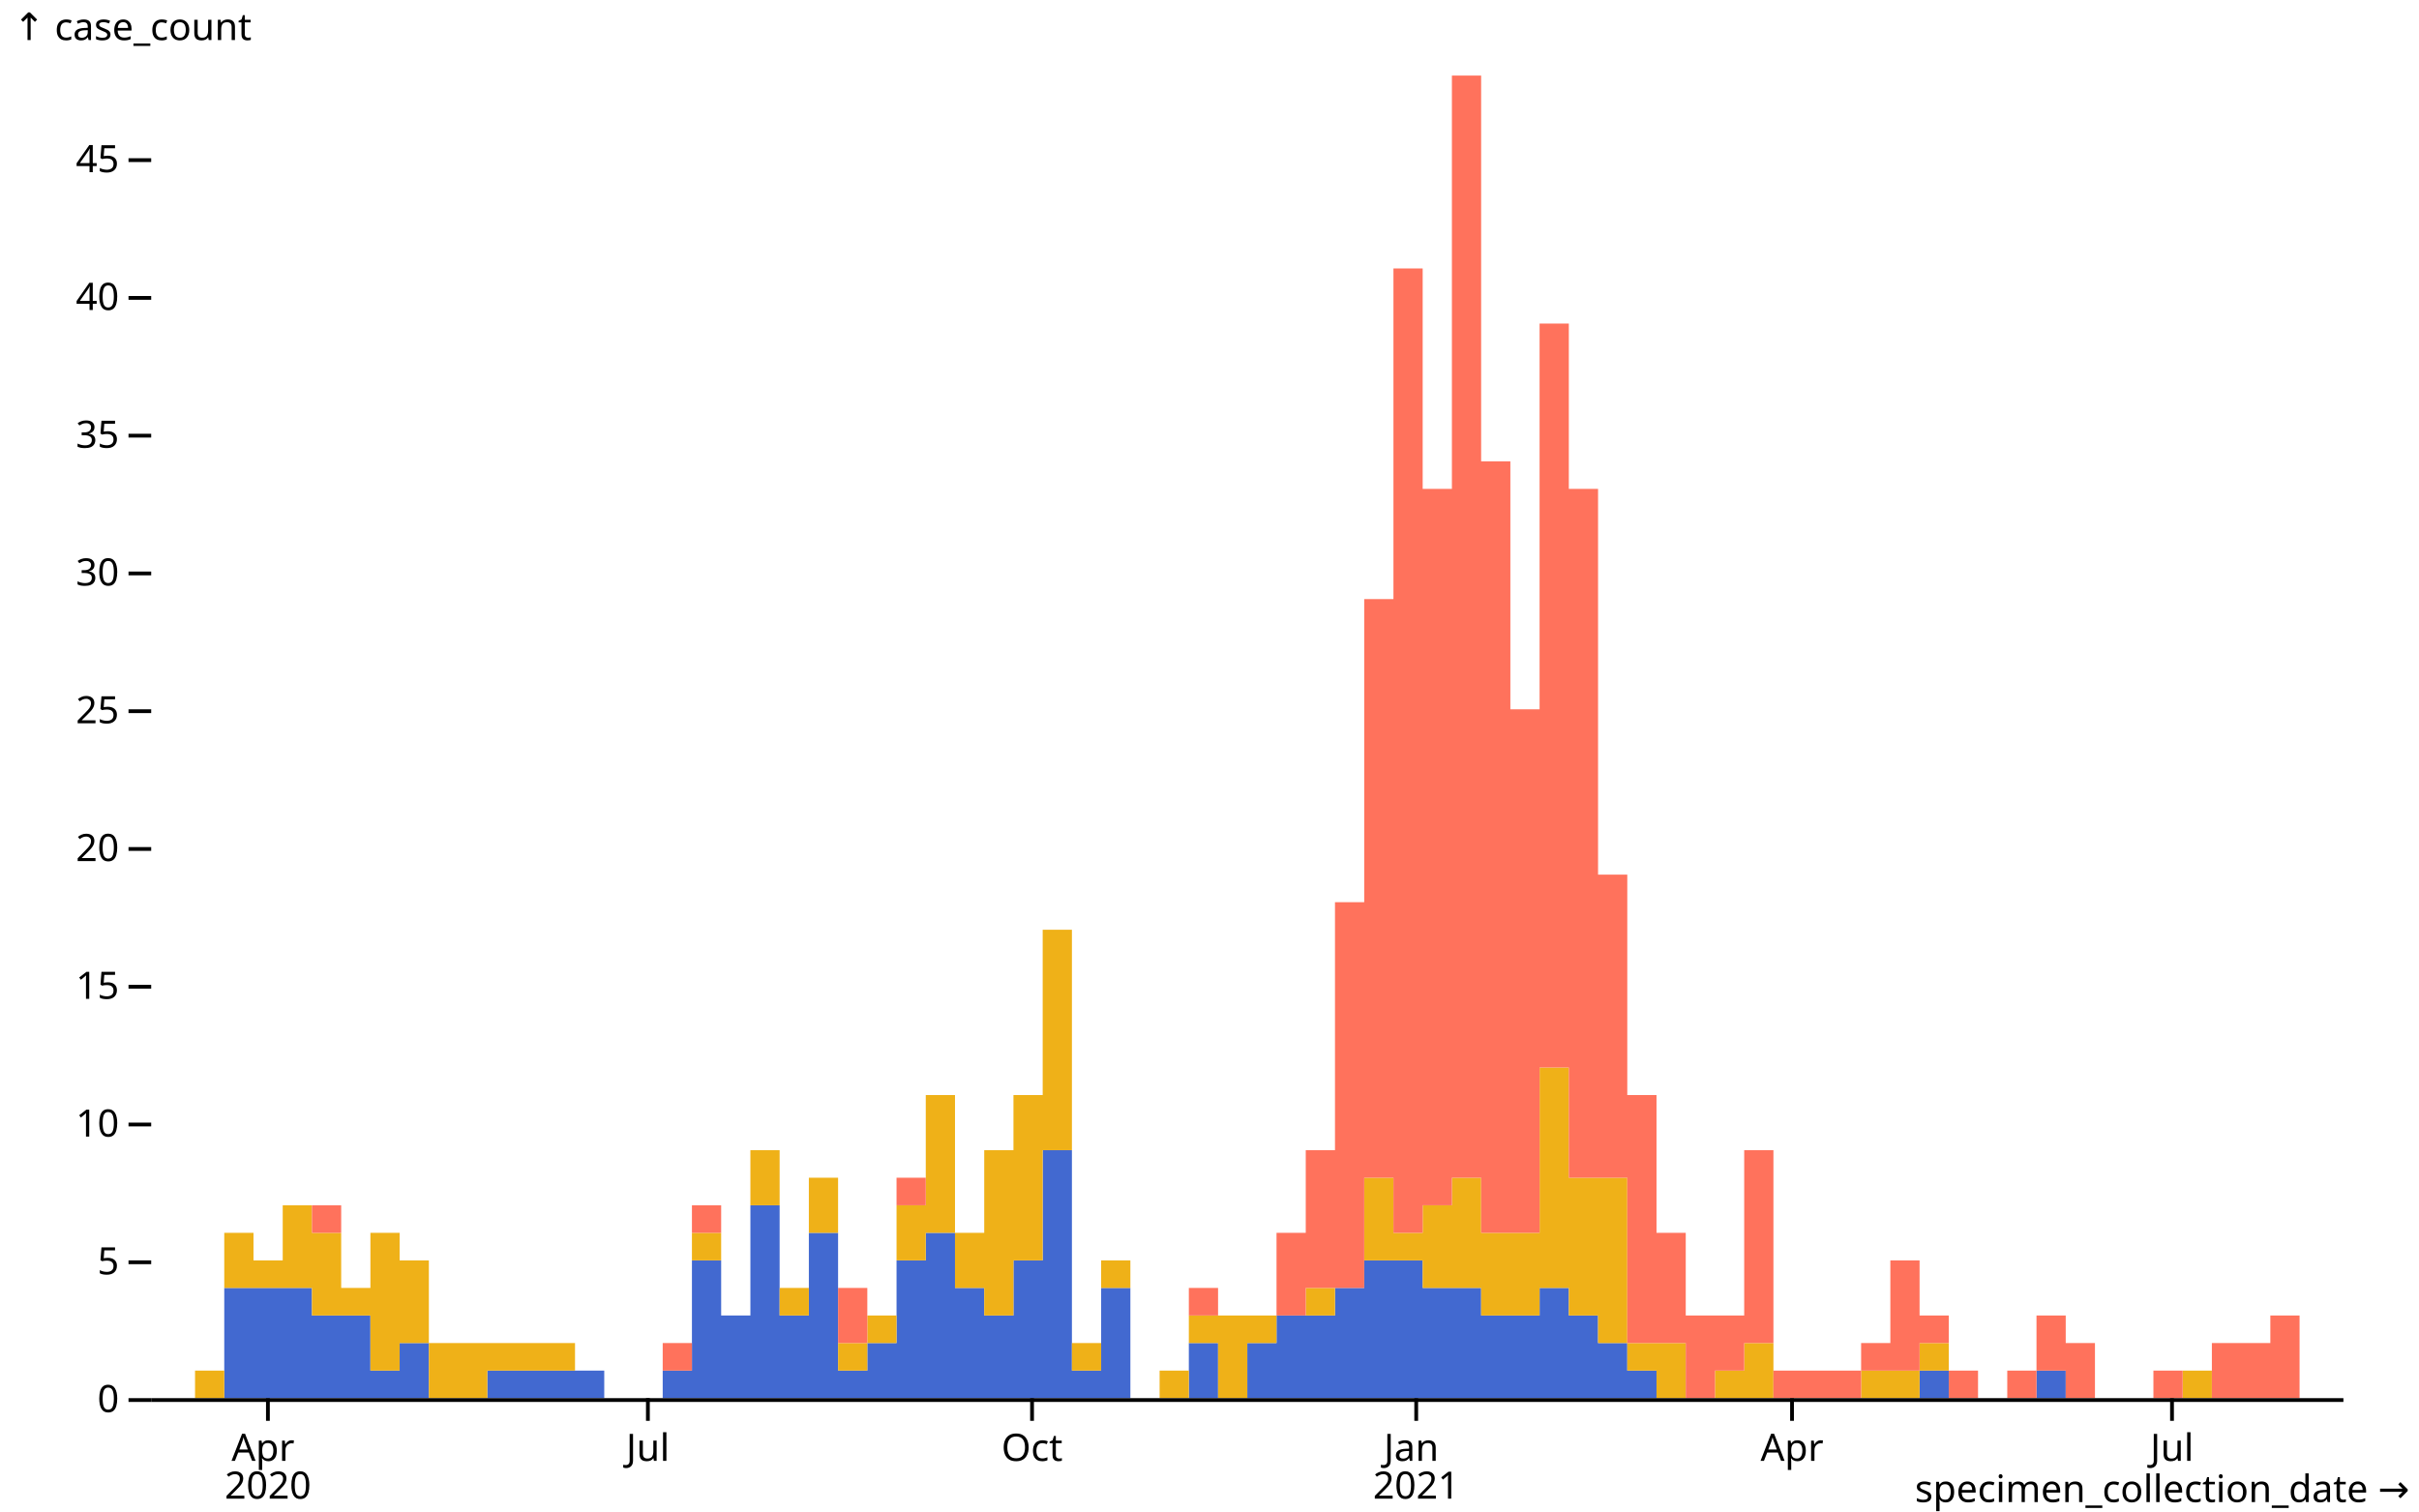
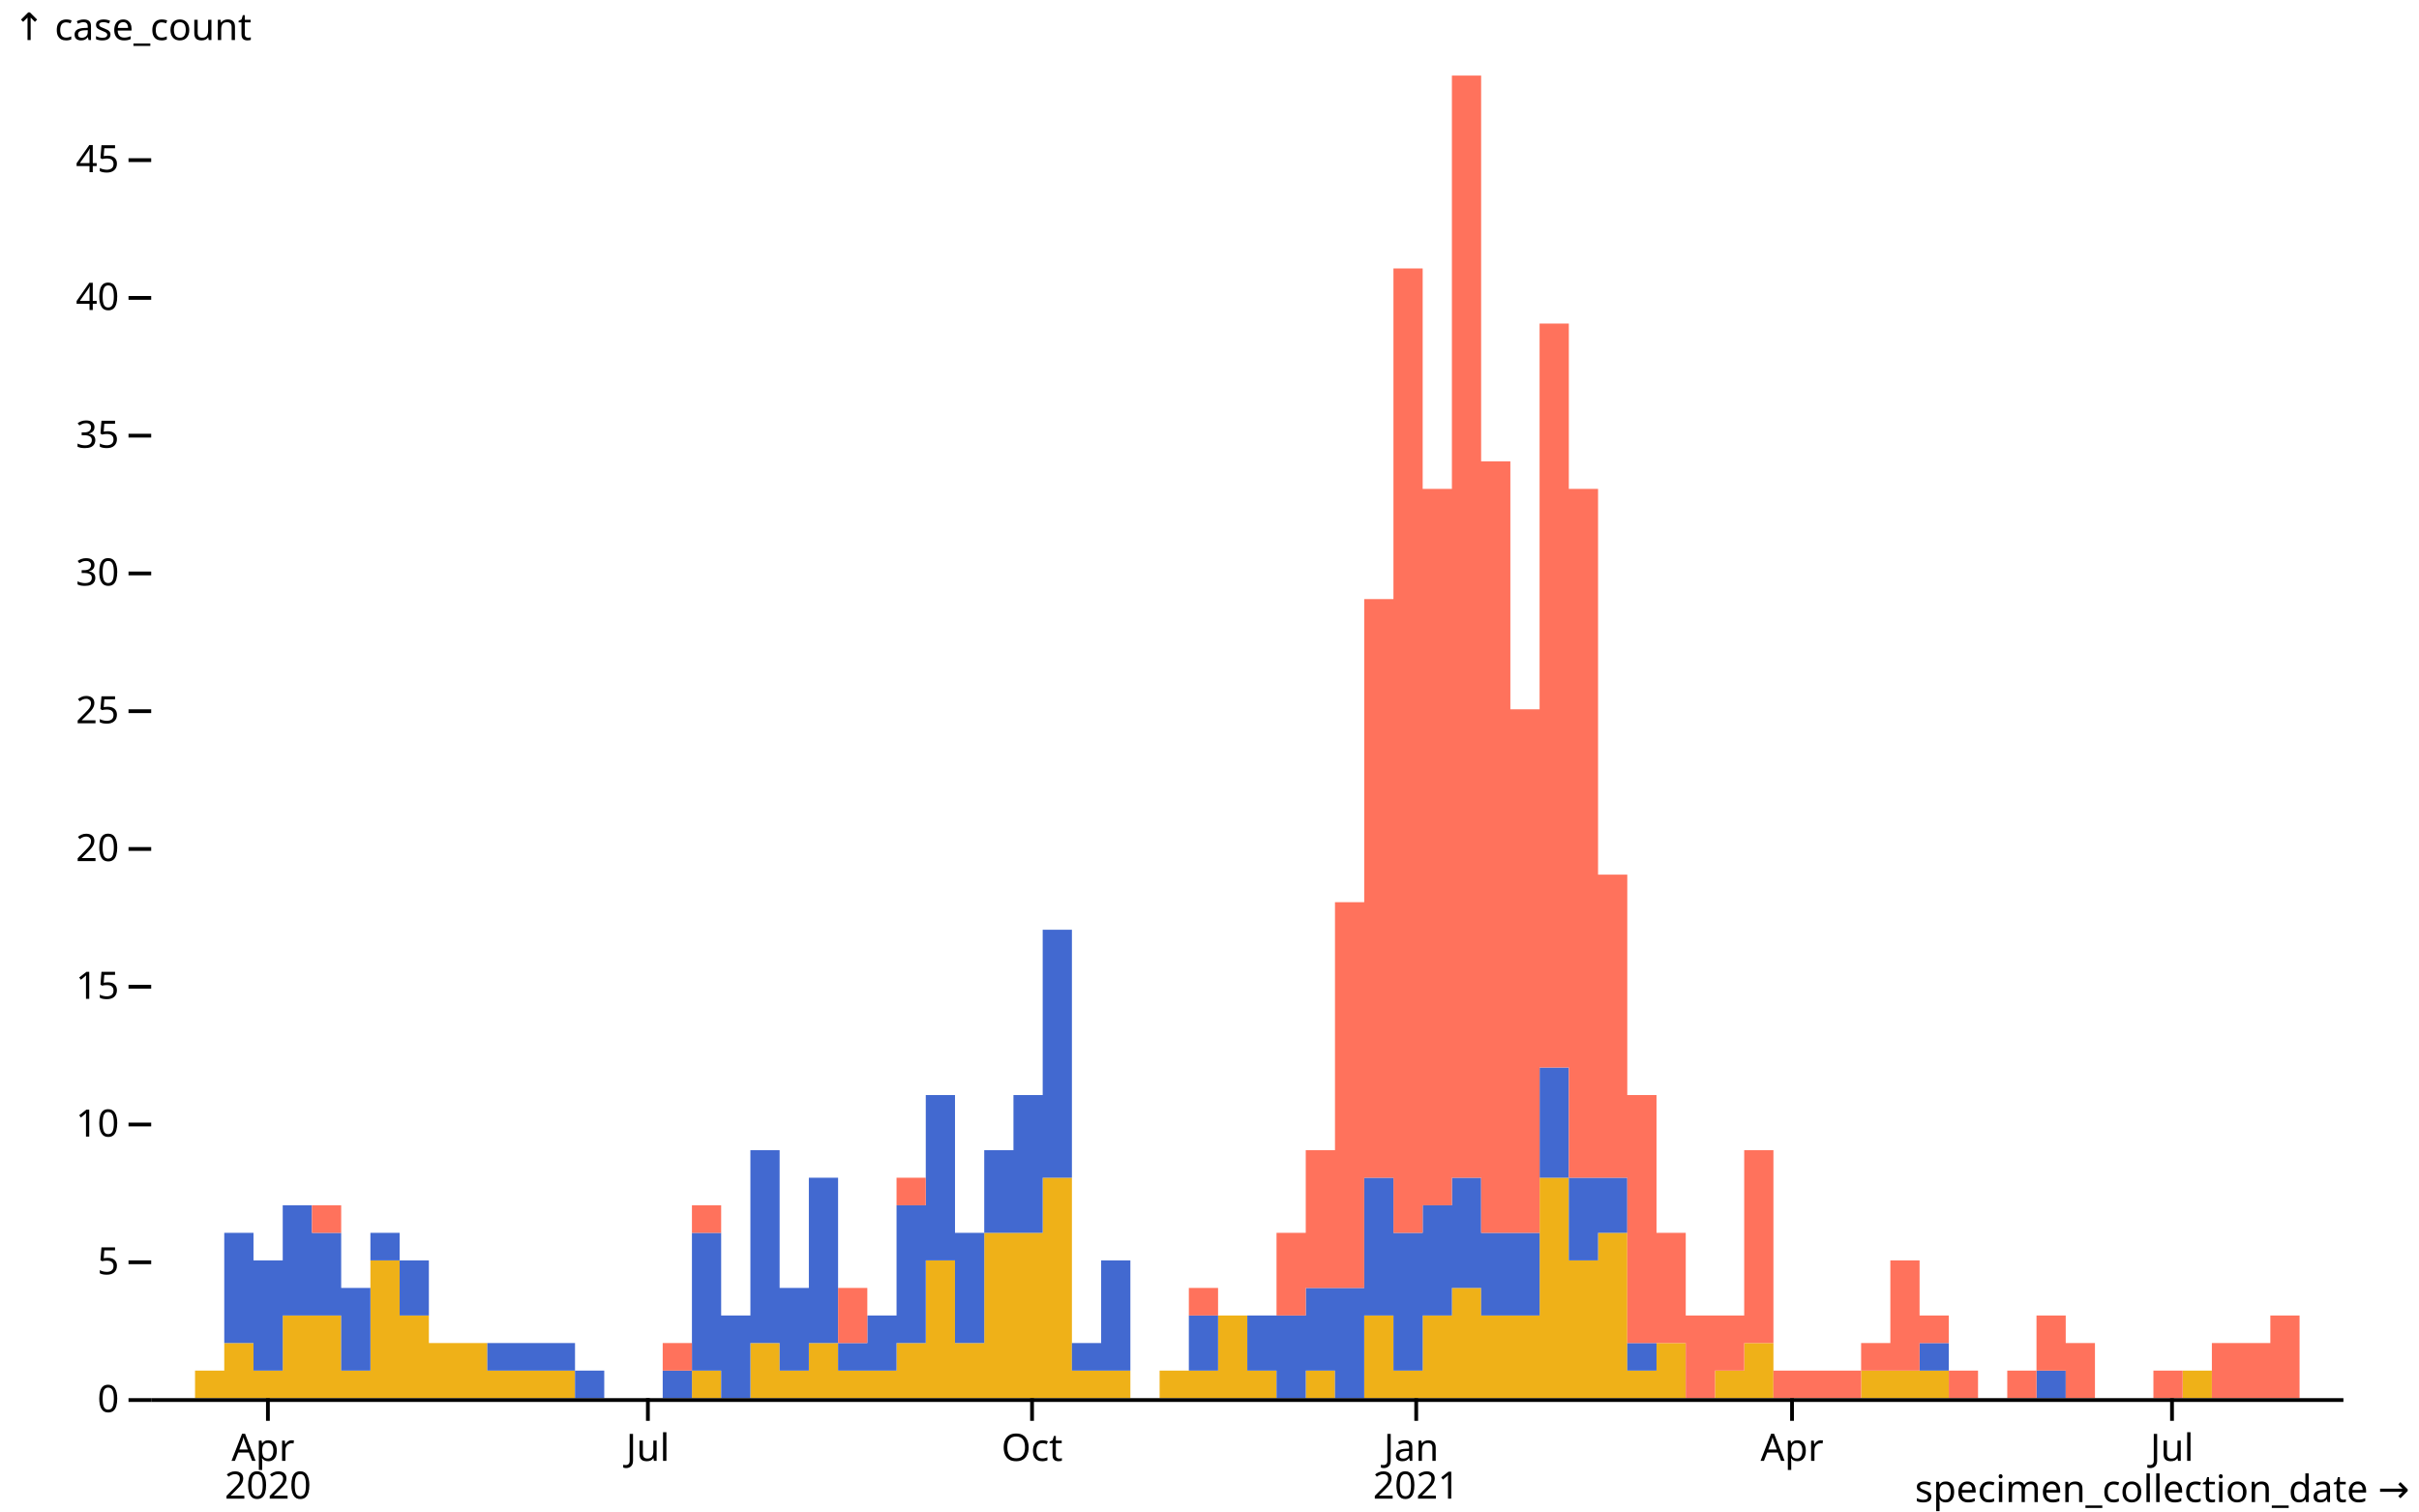
<svg xmlns="http://www.w3.org/2000/svg" class="plot" fill="currentColor" font-family="system-ui, sans-serif" font-size="10" text-anchor="middle" width="640" height="400" viewBox="0 0 640 400">
  <style>
    :where(.plot) {
      --plot-background: white;
      display: block;
      height: auto;
      height: intrinsic;
      max-width: 100%;
    }

    :where(.plot text),
    :where(.plot tspan) {
      white-space: pre;
    }
  </style>
  <g aria-label="y-axis tick" fill="none" stroke="currentColor" transform="translate(0,0.5)">
    <path transform="translate(40,370)" d="M0,0L-6,0" />
    <path transform="translate(40,333.5417)" d="M0,0L-6,0" />
    <path transform="translate(40,297.0833)" d="M0,0L-6,0" />
    <path transform="translate(40,260.625)" d="M0,0L-6,0" />
    <path transform="translate(40,224.1667)" d="M0,0L-6,0" />
    <path transform="translate(40,187.7083)" d="M0,0L-6,0" />
    <path transform="translate(40,151.25)" d="M0,0L-6,0" />
    <path transform="translate(40,114.7917)" d="M0,0L-6,0" />
    <path transform="translate(40,78.33333)" d="M0,0L-6,0" />
    <path transform="translate(40,41.875)" d="M0,0L-6,0" />
  </g>
  <g aria-label="y-axis tick label" text-anchor="end" font-variant="tabular-nums" transform="translate(-8.5,0.5)">
    <text y="0.32em" transform="translate(40,370)">0</text>
    <text y="0.32em" transform="translate(40,333.5417)">5</text>
    <text y="0.32em" transform="translate(40,297.0833)">10</text>
    <text y="0.32em" transform="translate(40,260.625)">15</text>
    <text y="0.32em" transform="translate(40,224.1667)">20</text>
    <text y="0.32em" transform="translate(40,187.7083)">25</text>
    <text y="0.32em" transform="translate(40,151.25)">30</text>
    <text y="0.32em" transform="translate(40,114.7917)">35</text>
    <text y="0.32em" transform="translate(40,78.33333)">40</text>
    <text y="0.32em" transform="translate(40,41.875)">45</text>
  </g>
  <g aria-label="y-axis label" text-anchor="start" transform="translate(-36.5,-16.5)">
    <text y="0.71em" transform="translate(40,20)">↑ case_count</text>
  </g>
  <g aria-label="x-axis tick" fill="none" stroke="currentColor" transform="translate(0.5,0)">
    <path transform="translate(70.38095,370)" d="M0,0L0,6" />
    <path transform="translate(170.9143,370)" d="M0,0L0,6" />
    <path transform="translate(272.5524,370)" d="M0,0L0,6" />
    <path transform="translate(374.1905,370)" d="M0,0L0,6" />
    <path transform="translate(473.619,370)" d="M0,0L0,6" />
    <path transform="translate(574.1524,370)" d="M0,0L0,6" />
  </g>
  <g aria-label="x-axis tick label" font-variant="tabular-nums" transform="translate(0.5,9.5)">
    <text transform="translate(70.38095,370)">
      <tspan x="0" y="0.71em">Apr</tspan>
      <tspan x="0" dy="1em">2020</tspan>
    </text>
    <text y="0.71em" transform="translate(170.9143,370)">Jul</text>
    <text y="0.71em" transform="translate(272.5524,370)">Oct</text>
    <text transform="translate(374.1905,370)">
      <tspan x="0" y="0.71em">Jan</tspan>
      <tspan x="0" dy="1em">2021</tspan>
    </text>
    <text y="0.71em" transform="translate(473.619,370)">Apr</text>
    <text y="0.71em" transform="translate(574.1524,370)">Jul</text>
  </g>
  <g aria-label="x-axis label" text-anchor="end" transform="translate(17.5,27.5)">
    <text transform="translate(620,370)">specimen_collection_date →</text>
  </g>
  <g aria-label="area">
-     <path fill="#4269d0" d="M40,370L43.867,370L43.867,370L51.6,370L51.6,370L59.333,370L59.333,340.833L67.067,340.833L67.067,340.833L74.8,340.833L74.8,340.833L82.533,340.833L82.533,348.125L90.267,348.125L90.267,348.125L98,348.125L98,362.708L105.733,362.708L105.733,355.417L113.467,355.417L113.467,370L121.2,370L121.2,370L128.933,370L128.933,362.708L136.667,362.708L136.667,362.708L144.4,362.708L144.4,362.708L152.133,362.708L152.133,362.708L159.867,362.708L159.867,370L167.6,370L167.6,370L175.333,370L175.333,362.708L183.067,362.708L183.067,333.542L190.8,333.542L190.8,348.125L198.533,348.125L198.533,318.958L206.267,318.958L206.267,348.125L214,348.125L214,326.25L221.733,326.25L221.733,362.708L229.467,362.708L229.467,355.417L237.2,355.417L237.2,333.542L244.933,333.542L244.933,326.25L252.667,326.25L252.667,340.833L260.4,340.833L260.4,348.125L268.133,348.125L268.133,333.542L275.867,333.542L275.867,304.375L283.6,304.375L283.6,362.708L291.333,362.708L291.333,340.833L299.067,340.833L299.067,370L306.8,370L306.8,370L314.533,370L314.533,355.417L322.267,355.417L322.267,370L330,370L330,355.417L337.733,355.417L337.733,348.125L345.467,348.125L345.467,348.125L353.2,348.125L353.2,340.833L360.933,340.833L360.933,333.542L368.667,333.542L368.667,333.542L376.4,333.542L376.4,340.833L384.133,340.833L384.133,340.833L391.867,340.833L391.867,348.125L399.6,348.125L399.6,348.125L407.333,348.125L407.333,340.833L415.067,340.833L415.067,348.125L422.8,348.125L422.8,355.417L430.533,355.417L430.533,362.708L438.267,362.708L438.267,370L446,370L446,370L453.733,370L453.733,370L461.467,370L461.467,370L469.2,370L469.2,370L476.933,370L476.933,370L484.667,370L484.667,370L492.4,370L492.4,370L500.133,370L500.133,370L507.867,370L507.867,362.708L515.6,362.708L515.6,370L523.333,370L523.333,370L531.067,370L531.067,370L538.8,370L538.8,362.708L546.533,362.708L546.533,370L554.267,370L554.267,370L562,370L562,370L569.733,370L569.733,370L577.467,370L577.467,370L585.2,370L585.2,370L592.933,370L592.933,370L600.667,370L600.667,370L608.4,370L608.4,370L616.133,370L616.133,370L620,370L620,370L616.133,370L616.133,370L608.4,370L608.4,370L600.667,370L600.667,370L592.933,370L592.933,370L585.2,370L585.2,370L577.467,370L577.467,370L569.733,370L569.733,370L562,370L562,370L554.267,370L554.267,370L546.533,370L546.533,370L538.8,370L538.8,370L531.067,370L531.067,370L523.333,370L523.333,370L515.6,370L515.6,370L507.867,370L507.867,370L500.133,370L500.133,370L492.4,370L492.4,370L484.667,370L484.667,370L476.933,370L476.933,370L469.2,370L469.2,370L461.467,370L461.467,370L453.733,370L453.733,370L446,370L446,370L438.267,370L438.267,370L430.533,370L430.533,370L422.8,370L422.8,370L415.067,370L415.067,370L407.333,370L407.333,370L399.6,370L399.6,370L391.867,370L391.867,370L384.133,370L384.133,370L376.4,370L376.4,370L368.667,370L368.667,370L360.933,370L360.933,370L353.2,370L353.2,370L345.467,370L345.467,370L337.733,370L337.733,370L330,370L330,370L322.267,370L322.267,370L314.533,370L314.533,370L306.8,370L306.8,370L299.067,370L299.067,370L291.333,370L291.333,370L283.6,370L283.6,370L275.867,370L275.867,370L268.133,370L268.133,370L260.4,370L260.4,370L252.667,370L252.667,370L244.933,370L244.933,370L237.2,370L237.2,370L229.467,370L229.467,370L221.733,370L221.733,370L214,370L214,370L206.267,370L206.267,370L198.533,370L198.533,370L190.8,370L190.8,370L183.067,370L183.067,370L175.333,370L175.333,370L167.6,370L167.6,370L159.867,370L159.867,370L152.133,370L152.133,370L144.4,370L144.4,370L136.667,370L136.667,370L128.933,370L128.933,370L121.2,370L121.2,370L113.467,370L113.467,370L105.733,370L105.733,370L98,370L98,370L90.267,370L90.267,370L82.533,370L82.533,370L74.8,370L74.8,370L67.067,370L67.067,370L59.333,370L59.333,370L51.6,370L51.6,370L43.867,370L43.867,370L40,370Z" />
-     <path fill="#efb118" d="M40,370L43.867,370L43.867,370L51.6,370L51.6,362.708L59.333,362.708L59.333,326.25L67.067,326.25L67.067,333.542L74.8,333.542L74.8,318.958L82.533,318.958L82.533,326.25L90.267,326.25L90.267,340.833L98,340.833L98,326.25L105.733,326.25L105.733,333.542L113.467,333.542L113.467,355.417L121.2,355.417L121.2,355.417L128.933,355.417L128.933,355.417L136.667,355.417L136.667,355.417L144.4,355.417L144.4,355.417L152.133,355.417L152.133,362.708L159.867,362.708L159.867,370L167.6,370L167.6,370L175.333,370L175.333,362.708L183.067,362.708L183.067,326.25L190.8,326.25L190.8,348.125L198.533,348.125L198.533,304.375L206.267,304.375L206.267,340.833L214,340.833L214,311.667L221.733,311.667L221.733,355.417L229.467,355.417L229.467,348.125L237.2,348.125L237.2,318.958L244.933,318.958L244.933,289.792L252.667,289.792L252.667,326.25L260.4,326.25L260.4,304.375L268.133,304.375L268.133,289.792L275.867,289.792L275.867,246.042L283.6,246.042L283.6,355.417L291.333,355.417L291.333,333.542L299.067,333.542L299.067,370L306.8,370L306.8,362.708L314.533,362.708L314.533,348.125L322.267,348.125L322.267,348.125L330,348.125L330,348.125L337.733,348.125L337.733,348.125L345.467,348.125L345.467,340.833L353.2,340.833L353.2,340.833L360.933,340.833L360.933,311.667L368.667,311.667L368.667,326.25L376.4,326.25L376.4,318.958L384.133,318.958L384.133,311.667L391.867,311.667L391.867,326.25L399.6,326.25L399.6,326.25L407.333,326.25L407.333,282.5L415.067,282.5L415.067,311.667L422.8,311.667L422.8,311.667L430.533,311.667L430.533,355.417L438.267,355.417L438.267,355.417L446,355.417L446,370L453.733,370L453.733,362.708L461.467,362.708L461.467,355.417L469.2,355.417L469.2,370L476.933,370L476.933,370L484.667,370L484.667,370L492.4,370L492.4,362.708L500.133,362.708L500.133,362.708L507.867,362.708L507.867,355.417L515.6,355.417L515.6,370L523.333,370L523.333,370L531.067,370L531.067,370L538.8,370L538.8,362.708L546.533,362.708L546.533,370L554.267,370L554.267,370L562,370L562,370L569.733,370L569.733,370L577.467,370L577.467,362.708L585.2,362.708L585.2,370L592.933,370L592.933,370L600.667,370L600.667,370L608.4,370L608.4,370L616.133,370L616.133,370L620,370L620,370L616.133,370L616.133,370L608.4,370L608.4,370L600.667,370L600.667,370L592.933,370L592.933,370L585.2,370L585.2,370L577.467,370L577.467,370L569.733,370L569.733,370L562,370L562,370L554.267,370L554.267,370L546.533,370L546.533,362.708L538.8,362.708L538.8,370L531.067,370L531.067,370L523.333,370L523.333,370L515.6,370L515.6,362.708L507.867,362.708L507.867,370L500.133,370L500.133,370L492.4,370L492.4,370L484.667,370L484.667,370L476.933,370L476.933,370L469.2,370L469.2,370L461.467,370L461.467,370L453.733,370L453.733,370L446,370L446,370L438.267,370L438.267,362.708L430.533,362.708L430.533,355.417L422.8,355.417L422.8,348.125L415.067,348.125L415.067,340.833L407.333,340.833L407.333,348.125L399.6,348.125L399.6,348.125L391.867,348.125L391.867,340.833L384.133,340.833L384.133,340.833L376.4,340.833L376.4,333.542L368.667,333.542L368.667,333.542L360.933,333.542L360.933,340.833L353.2,340.833L353.2,348.125L345.467,348.125L345.467,348.125L337.733,348.125L337.733,355.417L330,355.417L330,370L322.267,370L322.267,355.417L314.533,355.417L314.533,370L306.8,370L306.8,370L299.067,370L299.067,340.833L291.333,340.833L291.333,362.708L283.6,362.708L283.6,304.375L275.867,304.375L275.867,333.542L268.133,333.542L268.133,348.125L260.4,348.125L260.4,340.833L252.667,340.833L252.667,326.25L244.933,326.25L244.933,333.542L237.2,333.542L237.2,355.417L229.467,355.417L229.467,362.708L221.733,362.708L221.733,326.25L214,326.25L214,348.125L206.267,348.125L206.267,318.958L198.533,318.958L198.533,348.125L190.8,348.125L190.8,333.542L183.067,333.542L183.067,362.708L175.333,362.708L175.333,370L167.6,370L167.6,370L159.867,370L159.867,362.708L152.133,362.708L152.133,362.708L144.4,362.708L144.4,362.708L136.667,362.708L136.667,362.708L128.933,362.708L128.933,370L121.2,370L121.2,370L113.467,370L113.467,355.417L105.733,355.417L105.733,362.708L98,362.708L98,348.125L90.267,348.125L90.267,348.125L82.533,348.125L82.533,340.833L74.8,340.833L74.8,340.833L67.067,340.833L67.067,340.833L59.333,340.833L59.333,370L51.6,370L51.6,370L43.867,370L43.867,370L40,370Z" />
+     <path fill="#efb118" d="M40,370L43.867,370L43.867,370L51.6,370L51.6,362.708L59.333,362.708L59.333,355.417L67.067,355.417L67.067,362.708L74.8,362.708L74.8,348.125L82.533,348.125L82.533,348.125L90.267,348.125L90.267,362.708L98,362.708L98,333.542L105.733,333.542L105.733,348.125L113.467,348.125L113.467,355.417L121.2,355.417L121.2,355.417L128.933,355.417L128.933,362.708L136.667,362.708L136.667,362.708L144.4,362.708L144.4,362.708L152.133,362.708L152.133,370L159.867,370L159.867,370L167.6,370L167.6,370L175.333,370L175.333,370L183.067,370L183.067,362.708L190.8,362.708L190.8,370L198.533,370L198.533,355.417L206.267,355.417L206.267,362.708L214,362.708L214,355.417L221.733,355.417L221.733,362.708L229.467,362.708L229.467,362.708L237.2,362.708L237.2,355.417L244.933,355.417L244.933,333.542L252.667,333.542L252.667,355.417L260.4,355.417L260.4,326.25L268.133,326.25L268.133,326.25L275.867,326.25L275.867,311.667L283.6,311.667L283.6,362.708L291.333,362.708L291.333,362.708L299.067,362.708L299.067,370L306.8,370L306.8,362.708L314.533,362.708L314.533,362.708L322.267,362.708L322.267,348.125L330,348.125L330,362.708L337.733,362.708L337.733,370L345.467,370L345.467,362.708L353.2,362.708L353.2,370L360.933,370L360.933,348.125L368.667,348.125L368.667,362.708L376.4,362.708L376.4,348.125L384.133,348.125L384.133,340.833L391.867,340.833L391.867,348.125L399.6,348.125L399.6,348.125L407.333,348.125L407.333,311.667L415.067,311.667L415.067,333.542L422.8,333.542L422.8,326.25L430.533,326.25L430.533,362.708L438.267,362.708L438.267,355.417L446,355.417L446,370L453.733,370L453.733,362.708L461.467,362.708L461.467,355.417L469.2,355.417L469.2,370L476.933,370L476.933,370L484.667,370L484.667,370L492.4,370L492.4,362.708L500.133,362.708L500.133,362.708L507.867,362.708L507.867,362.708L515.6,362.708L515.6,370L523.333,370L523.333,370L531.067,370L531.067,370L538.8,370L538.8,370L546.533,370L546.533,370L554.267,370L554.267,370L562,370L562,370L569.733,370L569.733,370L577.467,370L577.467,362.708L585.2,362.708L585.2,370L592.933,370L592.933,370L600.667,370L600.667,370L608.4,370L608.4,370L616.133,370L616.133,370L620,370L620,370L616.133,370L616.133,370L608.4,370L608.4,370L600.667,370L600.667,370L592.933,370L592.933,370L585.2,370L585.2,370L577.467,370L577.467,370L569.733,370L569.733,370L562,370L562,370L554.267,370L554.267,370L546.533,370L546.533,370L538.8,370L538.8,370L531.067,370L531.067,370L523.333,370L523.333,370L515.6,370L515.6,370L507.867,370L507.867,370L500.133,370L500.133,370L492.4,370L492.4,370L484.667,370L484.667,370L476.933,370L476.933,370L469.2,370L469.2,370L461.467,370L461.467,370L453.733,370L453.733,370L446,370L446,370L438.267,370L438.267,370L430.533,370L430.533,370L422.8,370L422.8,370L415.067,370L415.067,370L407.333,370L407.333,370L399.6,370L399.6,370L391.867,370L391.867,370L384.133,370L384.133,370L376.4,370L376.4,370L368.667,370L368.667,370L360.933,370L360.933,370L353.2,370L353.2,370L345.467,370L345.467,370L337.733,370L337.733,370L330,370L330,370L322.267,370L322.267,370L314.533,370L314.533,370L306.8,370L306.8,370L299.067,370L299.067,370L291.333,370L291.333,370L283.6,370L283.6,370L275.867,370L275.867,370L268.133,370L268.133,370L260.4,370L260.4,370L252.667,370L252.667,370L244.933,370L244.933,370L237.2,370L237.2,370L229.467,370L229.467,370L221.733,370L221.733,370L214,370L214,370L206.267,370L206.267,370L198.533,370L198.533,370L190.8,370L190.8,370L183.067,370L183.067,370L175.333,370L175.333,370L167.6,370L167.6,370L159.867,370L159.867,370L152.133,370L152.133,370L144.4,370L144.4,370L136.667,370L136.667,370L128.933,370L128.933,370L121.2,370L121.2,370L113.467,370L113.467,370L105.733,370L105.733,370L98,370L98,370L90.267,370L90.267,370L82.533,370L82.533,370L74.8,370L74.8,370L67.067,370L67.067,370L59.333,370L59.333,370L51.6,370L51.6,370L43.867,370L43.867,370L40,370Z" />
+     <path fill="#4269d0" d="M40,370L43.867,370L43.867,370L51.6,370L51.6,362.708L59.333,362.708L59.333,326.25L67.067,326.25L67.067,333.542L74.8,333.542L74.8,318.958L82.533,318.958L82.533,326.25L90.267,326.25L90.267,340.833L98,340.833L98,326.25L105.733,326.25L105.733,333.542L113.467,333.542L113.467,355.417L121.2,355.417L121.2,355.417L128.933,355.417L128.933,355.417L136.667,355.417L136.667,355.417L144.4,355.417L144.4,355.417L152.133,355.417L152.133,362.708L159.867,362.708L159.867,370L167.6,370L167.6,370L175.333,370L175.333,362.708L183.067,362.708L183.067,326.25L190.8,326.25L190.8,348.125L198.533,348.125L198.533,304.375L206.267,304.375L206.267,340.833L214,340.833L214,311.667L221.733,311.667L221.733,355.417L229.467,355.417L229.467,348.125L237.2,348.125L237.2,318.958L244.933,318.958L244.933,289.792L252.667,289.792L252.667,326.25L260.4,326.25L260.4,304.375L268.133,304.375L268.133,289.792L275.867,289.792L275.867,246.042L283.6,246.042L283.6,355.417L291.333,355.417L291.333,333.542L299.067,333.542L299.067,370L306.8,370L306.8,362.708L314.533,362.708L314.533,348.125L322.267,348.125L322.267,348.125L330,348.125L330,348.125L337.733,348.125L337.733,348.125L345.467,348.125L345.467,340.833L353.2,340.833L353.2,340.833L360.933,340.833L360.933,311.667L368.667,311.667L368.667,326.25L376.4,326.25L376.4,318.958L384.133,318.958L384.133,311.667L391.867,311.667L391.867,326.25L399.6,326.25L399.6,326.25L407.333,326.25L407.333,282.5L415.067,282.5L415.067,311.667L422.8,311.667L422.8,311.667L430.533,311.667L430.533,355.417L438.267,355.417L438.267,355.417L446,355.417L446,370L453.733,370L453.733,362.708L461.467,362.708L461.467,355.417L469.2,355.417L469.2,370L476.933,370L476.933,370L484.667,370L484.667,370L492.4,370L492.4,362.708L500.133,362.708L500.133,362.708L507.867,362.708L507.867,355.417L515.6,355.417L515.6,370L523.333,370L523.333,370L531.067,370L531.067,370L538.8,370L538.8,362.708L546.533,362.708L546.533,370L554.267,370L554.267,370L562,370L562,370L569.733,370L569.733,370L577.467,370L577.467,362.708L585.2,362.708L585.2,370L592.933,370L592.933,370L600.667,370L600.667,370L608.4,370L608.4,370L616.133,370L616.133,370L620,370L620,370L616.133,370L616.133,370L608.4,370L608.4,370L600.667,370L600.667,370L592.933,370L592.933,370L585.2,370L585.2,362.708L577.467,362.708L577.467,370L569.733,370L569.733,370L562,370L562,370L554.267,370L554.267,370L546.533,370L546.533,370L538.8,370L538.8,370L531.067,370L531.067,370L523.333,370L523.333,370L515.6,370L515.6,362.708L507.867,362.708L507.867,362.708L500.133,362.708L500.133,362.708L492.4,362.708L492.4,370L484.667,370L484.667,370L476.933,370L476.933,370L469.2,370L469.2,355.417L461.467,355.417L461.467,362.708L453.733,362.708L453.733,370L446,370L446,355.417L438.267,355.417L438.267,362.708L430.533,362.708L430.533,326.25L422.8,326.25L422.8,333.542L415.067,333.542L415.067,311.667L407.333,311.667L407.333,348.125L399.6,348.125L399.6,348.125L391.867,348.125L391.867,340.833L384.133,340.833L384.133,348.125L376.4,348.125L376.4,362.708L368.667,362.708L368.667,348.125L360.933,348.125L360.933,370L353.2,370L353.2,362.708L345.467,362.708L345.467,370L337.733,370L337.733,362.708L330,362.708L330,348.125L322.267,348.125L322.267,362.708L314.533,362.708L314.533,362.708L306.8,362.708L306.8,370L299.067,370L299.067,362.708L291.333,362.708L291.333,362.708L283.6,362.708L283.6,311.667L275.867,311.667L275.867,326.25L268.133,326.25L268.133,326.25L260.4,326.25L260.4,355.417L252.667,355.417L252.667,333.542L244.933,333.542L244.933,355.417L237.2,355.417L237.2,362.708L229.467,362.708L229.467,362.708L221.733,362.708L221.733,355.417L214,355.417L214,362.708L206.267,362.708L206.267,355.417L198.533,355.417L198.533,370L190.8,370L190.8,362.708L183.067,362.708L183.067,370L175.333,370L175.333,370L167.6,370L167.6,370L159.867,370L159.867,370L152.133,370L152.133,362.708L144.4,362.708L144.4,362.708L136.667,362.708L136.667,362.708L128.933,362.708L128.933,355.417L121.2,355.417L121.2,355.417L113.467,355.417L113.467,348.125L105.733,348.125L105.733,333.542L98,333.542L98,362.708L90.267,362.708L90.267,348.125L82.533,348.125L82.533,348.125L74.8,348.125L74.8,362.708L67.067,362.708L67.067,355.417L59.333,355.417L59.333,362.708L51.6,362.708L51.6,370L43.867,370L43.867,370L40,370Z" />
    <path fill="#ff725c" d="M40,370L43.867,370L43.867,370L51.6,370L51.6,362.708L59.333,362.708L59.333,326.25L67.067,326.25L67.067,333.542L74.8,333.542L74.8,318.958L82.533,318.958L82.533,318.958L90.267,318.958L90.267,340.833L98,340.833L98,326.25L105.733,326.25L105.733,333.542L113.467,333.542L113.467,355.417L121.2,355.417L121.2,355.417L128.933,355.417L128.933,355.417L136.667,355.417L136.667,355.417L144.4,355.417L144.4,355.417L152.133,355.417L152.133,362.708L159.867,362.708L159.867,370L167.6,370L167.6,370L175.333,370L175.333,355.417L183.067,355.417L183.067,318.958L190.8,318.958L190.8,348.125L198.533,348.125L198.533,304.375L206.267,304.375L206.267,340.833L214,340.833L214,311.667L221.733,311.667L221.733,340.833L229.467,340.833L229.467,348.125L237.2,348.125L237.2,311.667L244.933,311.667L244.933,289.792L252.667,289.792L252.667,326.25L260.4,326.25L260.4,304.375L268.133,304.375L268.133,289.792L275.867,289.792L275.867,246.042L283.6,246.042L283.6,355.417L291.333,355.417L291.333,333.542L299.067,333.542L299.067,370L306.8,370L306.8,362.708L314.533,362.708L314.533,340.833L322.267,340.833L322.267,348.125L330,348.125L330,348.125L337.733,348.125L337.733,326.25L345.467,326.25L345.467,304.375L353.2,304.375L353.2,238.75L360.933,238.75L360.933,158.542L368.667,158.542L368.667,71.042L376.4,71.042L376.4,129.375L384.133,129.375L384.133,20L391.867,20L391.867,122.083L399.6,122.083L399.6,187.708L407.333,187.708L407.333,85.625L415.067,85.625L415.067,129.375L422.8,129.375L422.8,231.458L430.533,231.458L430.533,289.792L438.267,289.792L438.267,326.25L446,326.25L446,348.125L453.733,348.125L453.733,348.125L461.467,348.125L461.467,304.375L469.2,304.375L469.2,362.708L476.933,362.708L476.933,362.708L484.667,362.708L484.667,362.708L492.4,362.708L492.4,355.417L500.133,355.417L500.133,333.542L507.867,333.542L507.867,348.125L515.6,348.125L515.6,362.708L523.333,362.708L523.333,370L531.067,370L531.067,362.708L538.8,362.708L538.8,348.125L546.533,348.125L546.533,355.417L554.267,355.417L554.267,370L562,370L562,370L569.733,370L569.733,362.708L577.467,362.708L577.467,362.708L585.2,362.708L585.2,355.417L592.933,355.417L592.933,355.417L600.667,355.417L600.667,348.125L608.4,348.125L608.4,370L616.133,370L616.133,370L620,370L620,370L616.133,370L616.133,370L608.4,370L608.4,370L600.667,370L600.667,370L592.933,370L592.933,370L585.2,370L585.2,362.708L577.467,362.708L577.467,370L569.733,370L569.733,370L562,370L562,370L554.267,370L554.267,370L546.533,370L546.533,362.708L538.8,362.708L538.8,370L531.067,370L531.067,370L523.333,370L523.333,370L515.6,370L515.6,355.417L507.867,355.417L507.867,362.708L500.133,362.708L500.133,362.708L492.4,362.708L492.4,370L484.667,370L484.667,370L476.933,370L476.933,370L469.2,370L469.2,355.417L461.467,355.417L461.467,362.708L453.733,362.708L453.733,370L446,370L446,355.417L438.267,355.417L438.267,355.417L430.533,355.417L430.533,311.667L422.8,311.667L422.8,311.667L415.067,311.667L415.067,282.5L407.333,282.5L407.333,326.25L399.6,326.25L399.6,326.25L391.867,326.25L391.867,311.667L384.133,311.667L384.133,318.958L376.4,318.958L376.4,326.25L368.667,326.25L368.667,311.667L360.933,311.667L360.933,340.833L353.2,340.833L353.2,340.833L345.467,340.833L345.467,348.125L337.733,348.125L337.733,348.125L330,348.125L330,348.125L322.267,348.125L322.267,348.125L314.533,348.125L314.533,362.708L306.8,362.708L306.8,370L299.067,370L299.067,333.542L291.333,333.542L291.333,355.417L283.6,355.417L283.6,246.042L275.867,246.042L275.867,289.792L268.133,289.792L268.133,304.375L260.4,304.375L260.4,326.25L252.667,326.25L252.667,289.792L244.933,289.792L244.933,318.958L237.2,318.958L237.2,348.125L229.467,348.125L229.467,355.417L221.733,355.417L221.733,311.667L214,311.667L214,340.833L206.267,340.833L206.267,304.375L198.533,304.375L198.533,348.125L190.8,348.125L190.8,326.25L183.067,326.25L183.067,362.708L175.333,362.708L175.333,370L167.6,370L167.6,370L159.867,370L159.867,362.708L152.133,362.708L152.133,355.417L144.4,355.417L144.4,355.417L136.667,355.417L136.667,355.417L128.933,355.417L128.933,355.417L121.2,355.417L121.2,355.417L113.467,355.417L113.467,333.542L105.733,333.542L105.733,326.25L98,326.25L98,340.833L90.267,340.833L90.267,326.25L82.533,326.25L82.533,318.958L74.8,318.958L74.8,333.542L67.067,333.542L67.067,326.25L59.333,326.25L59.333,362.708L51.6,362.708L51.6,370L43.867,370L43.867,370L40,370Z" />
  </g>
  <g aria-label="rule" stroke="currentColor" transform="translate(0,0.5)">
    <line x1="40" x2="620" y1="370" y2="370" />
  </g>
</svg>
